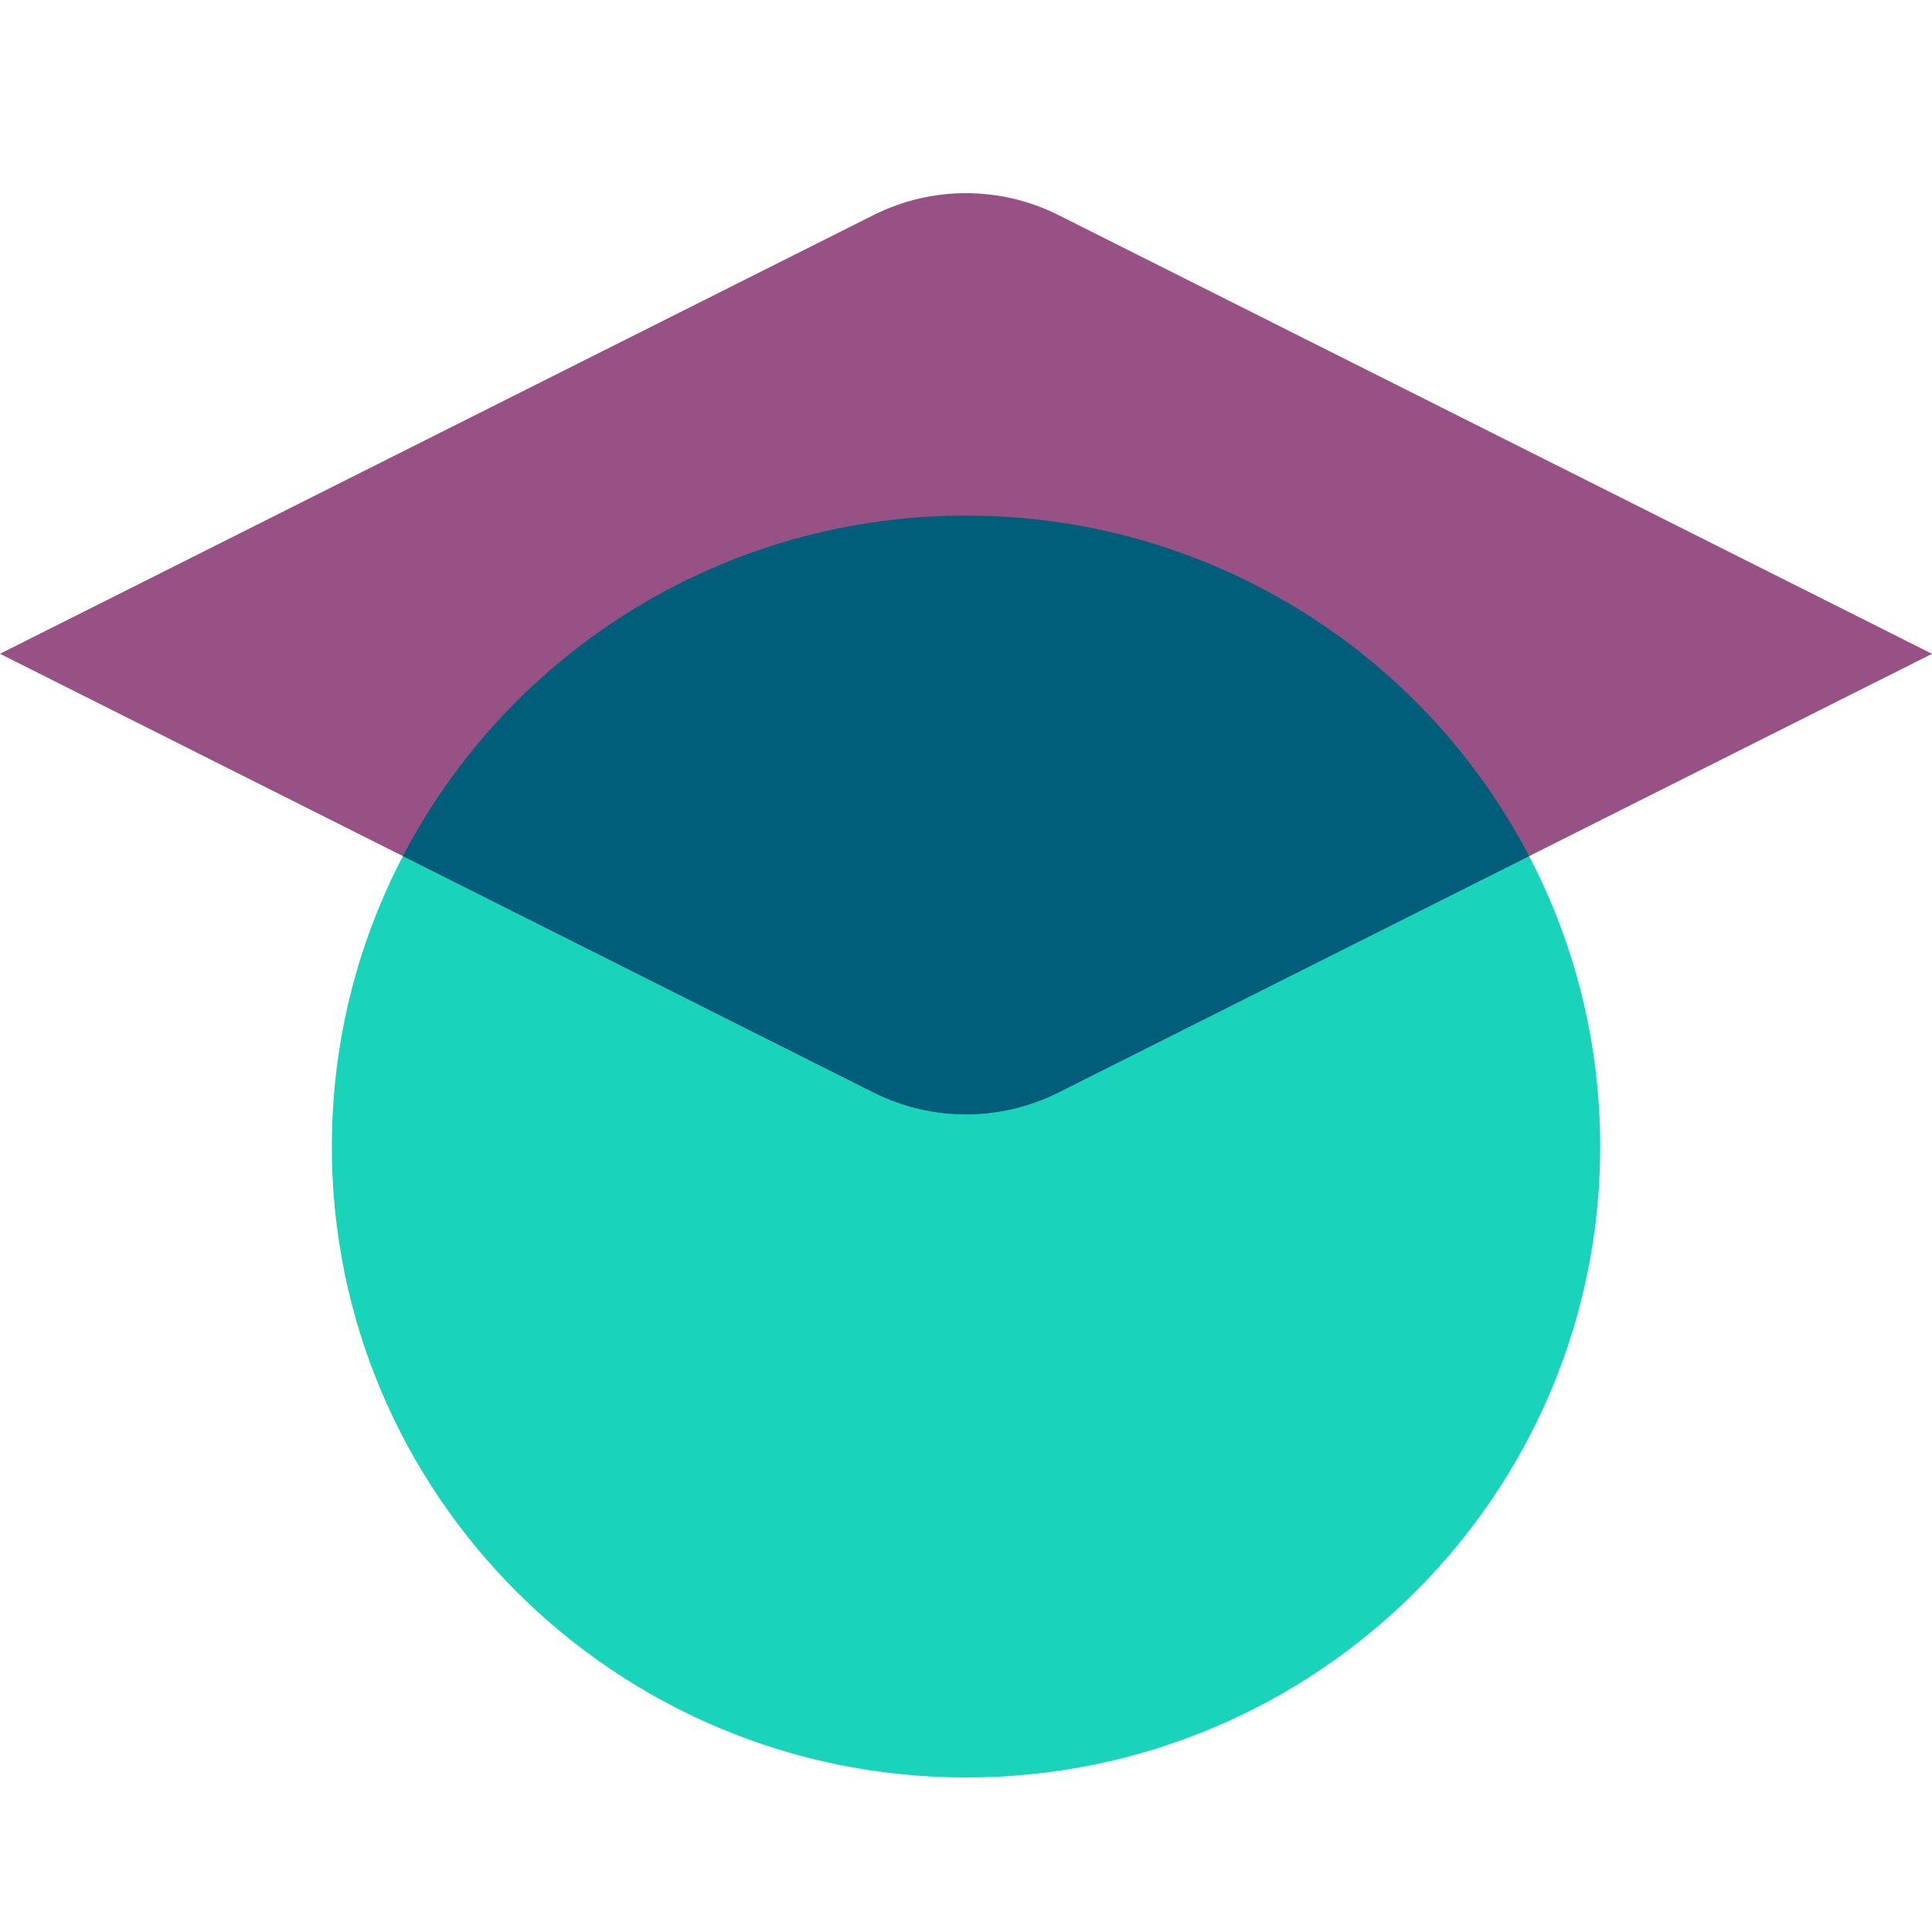
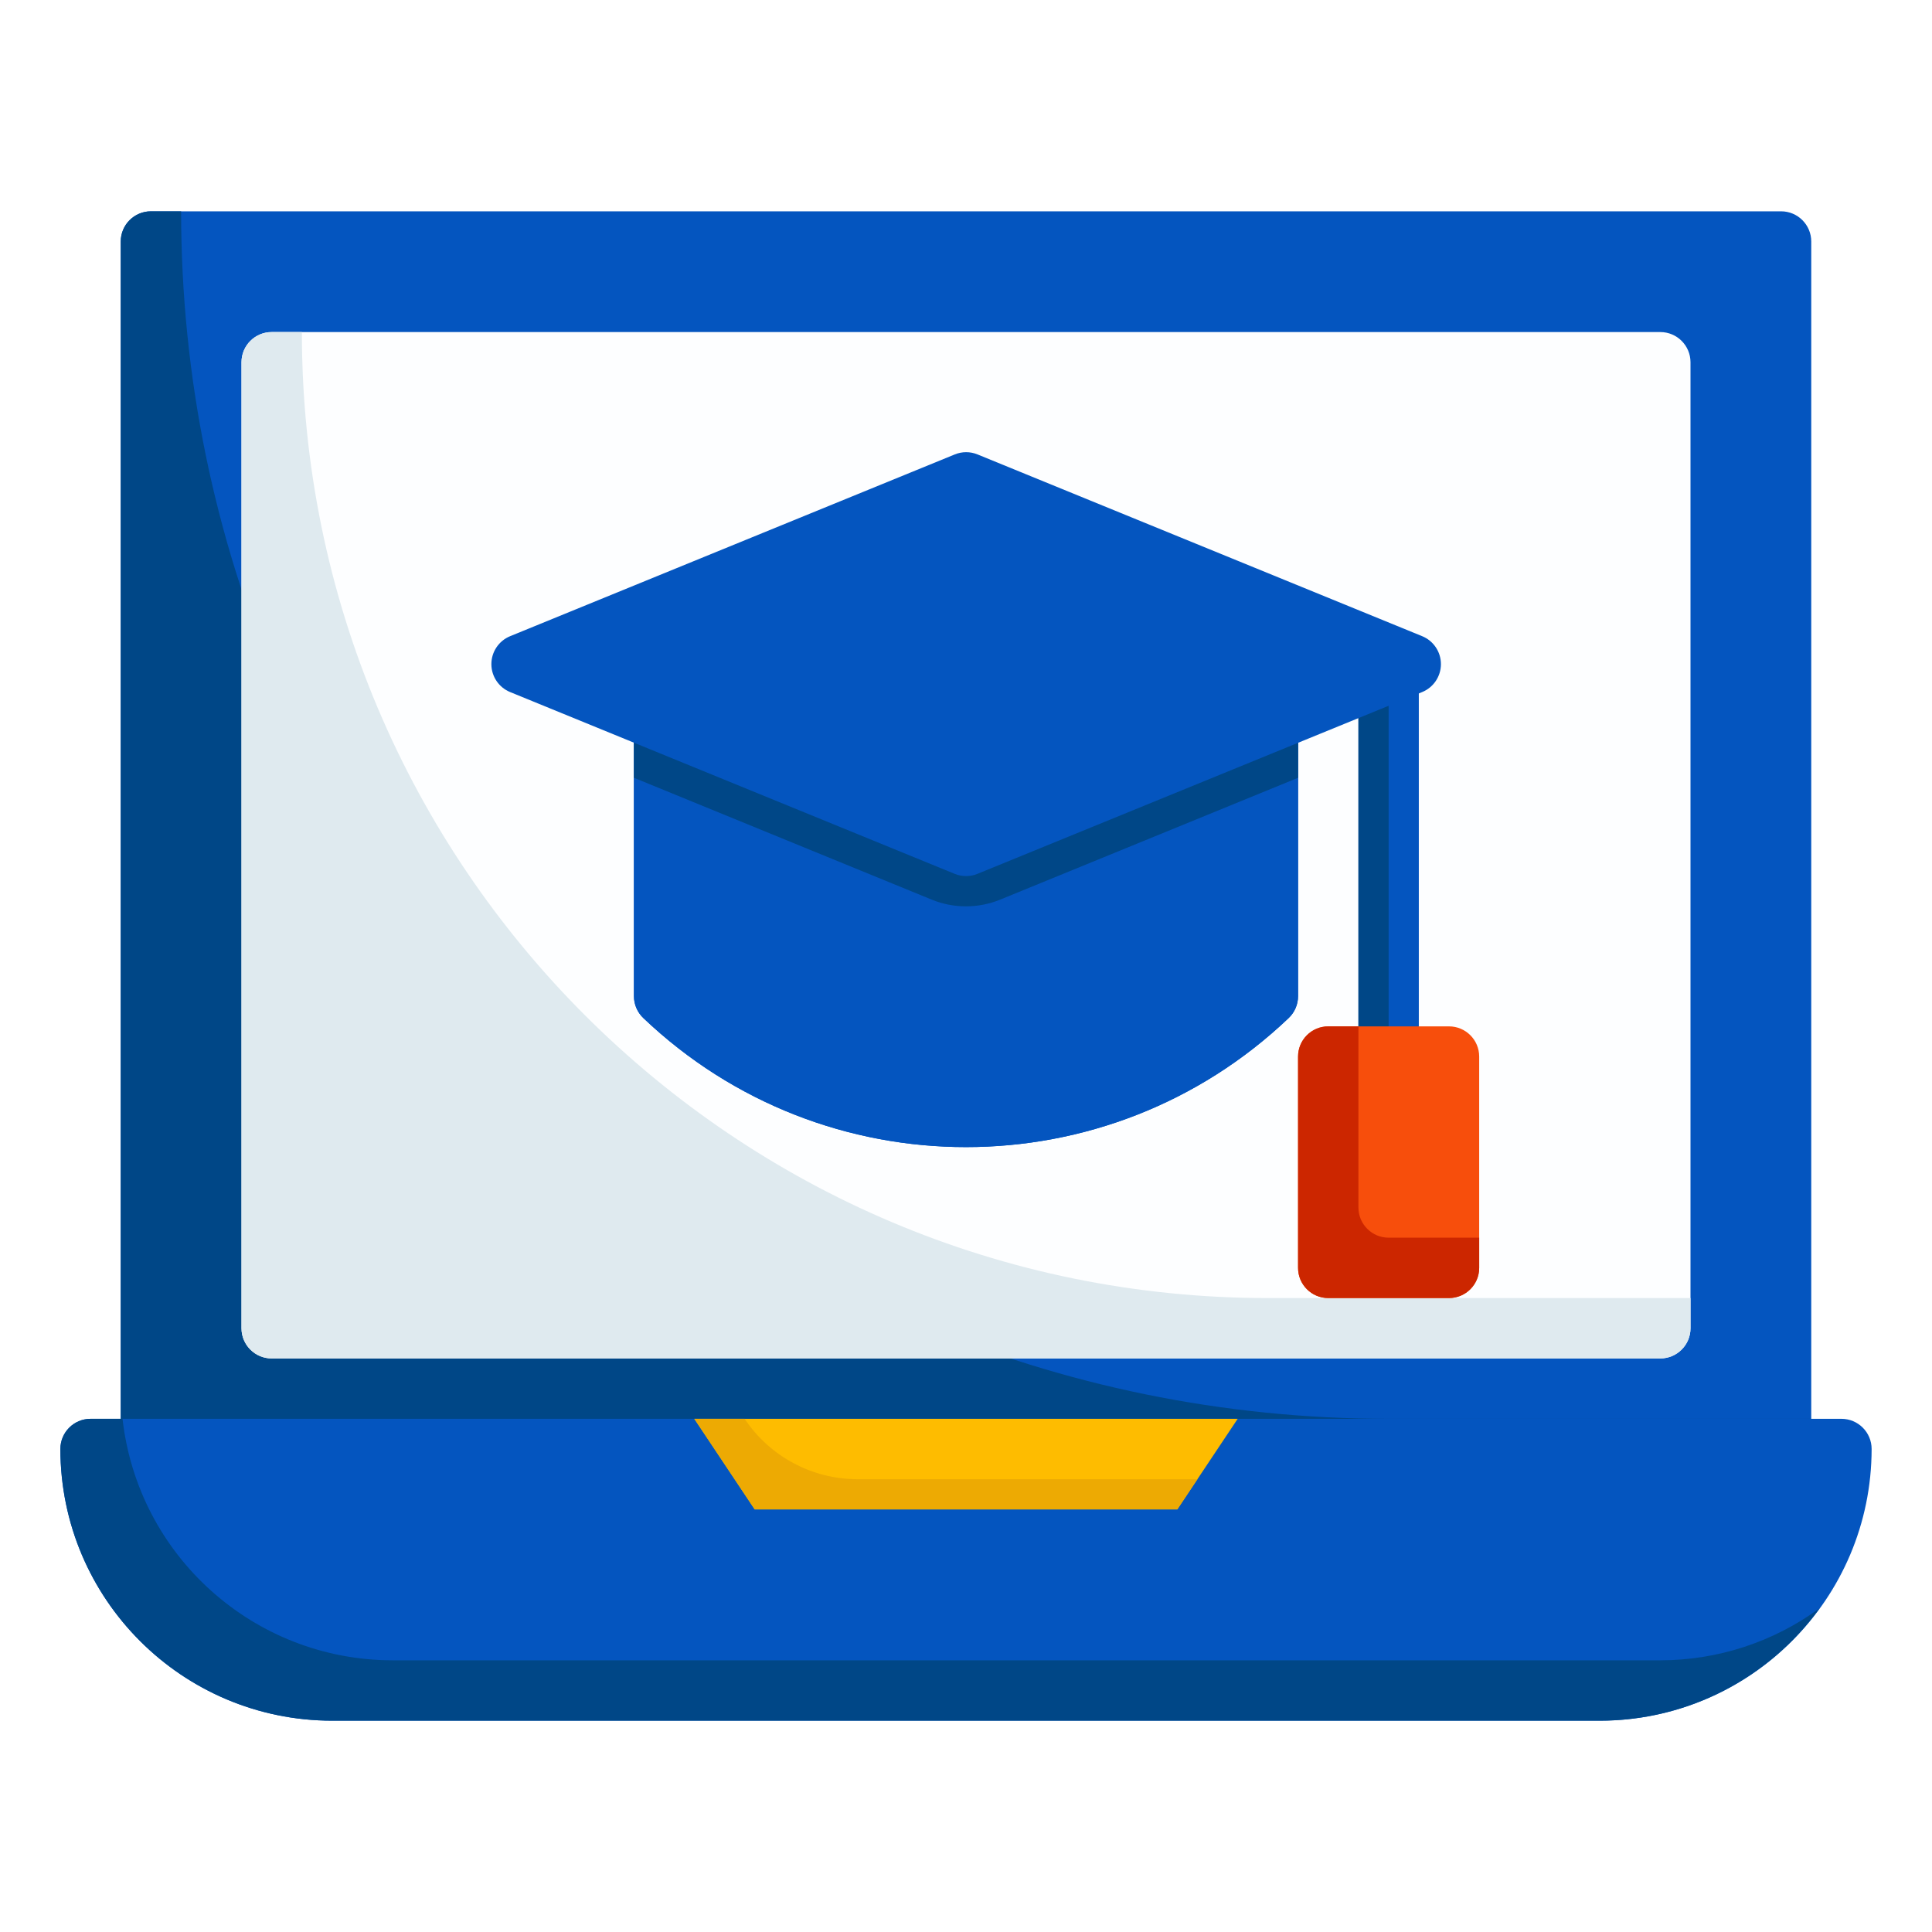
- <svg xmlns="http://www.w3.org/2000/svg" width="50" height="50" viewBox="0 0 50 50">
-   <path d="M41.413 29.673c0 9.018-7.348 16.328-16.412 16.328-9.065 0-16.413-7.31-16.413-16.328 0-9.017 7.348-16.327 16.413-16.327 9.064 0 16.412 7.31 16.412 16.327Z" fill="#1AD3BB" />
-   <path d="M22.637 5.551a5.337 5.337 0 0 1 4.726 0L50 16.921 27.363 28.288a5.337 5.337 0 0 1-4.726 0L0 16.92 22.637 5.551Z" fill="#985184" />
-   <path d="m39.574 22.156-12.211 6.132a5.337 5.337 0 0 1-4.725 0l-12.212-6.133A16.421 16.421 0 0 1 25 13.344a16.42 16.42 0 0 1 14.574 8.812Z" fill="#005E7A" />
+ <svg xmlns="http://www.w3.org/2000/svg" width="800px" height="800px" viewBox="0 0 64 64">
+   <g data-name="20_Online Learnning" id="_20_Online_Learnning">
+     <path d="M59,49H5a1,1,0,0,1-1-1V8A1,1,0,0,1,5,7H59a1,1,0,0,1,1,1V48A1,1,0,0,1,59,49Z" style="fill:#0455bf" />
+     <path d="M46,47A40,40,0,0,1,6,7H5A1,1,0,0,0,4,8V48a1,1,0,0,0,1,1H59a1,1,0,0,0,1-1V47Z" style="fill:#004787" />
+     <path d="M55,45H9a1,1,0,0,1-1-1V12a1,1,0,0,1,1-1H55a1,1,0,0,1,1,1V44A1,1,0,0,1,55,45Z" style="fill:#fdfeff" />
+     <path d="M42,43A32,32,0,0,1,10,11H9a1,1,0,0,0-1,1V44a1,1,0,0,0,1,1H55a1,1,0,0,0,1-1V43Z" style="fill:#dfeaef" />
+     <rect height="14" style="fill:#0455bf" width="2" x="45" y="22" />
+     <rect height="14" style="fill:#004787" width="1" x="45" y="23" />
+     <path d="M48,43H44a1,1,0,0,1-1-1V35a1,1,0,0,1,1-1h4a1,1,0,0,1,1,1v7A1,1,0,0,1,48,43Z" style="fill:#f74e0c" />
+     <path d="M46,41a1,1,0,0,1-1-1V34H44a1,1,0,0,0-1,1v7a1,1,0,0,0,1,1h4a1,1,0,0,0,1-1V41Z" style="fill:#cc2600" />
+     <path d="M41,24H21v9a1,1,0,0,0,.311.724,15.5,15.5,0,0,0,21.378,0A1,1,0,0,0,43,33V24Z" style="fill:#0455bf" />
+     <path d="M41,24H21v9a1,1,0,0,0,.311.724,15.5,15.5,0,0,0,21.378,0A1,1,0,0,0,43,33V24Z" style="fill:#0455bf" />
+     <path d="M43,23H21v2.765L30.861,29.8a3,3,0,0,0,2.274,0L43,25.765V23Z" style="fill:#004787" />
+     <path d="M32,29.021a.988.988,0,0,1-.378-.075L16.9,22.926a1,1,0,0,1,0-1.852l14.727-6.02a.99.99,0,0,1,.756,0l14.727,6.02a1,1,0,0,1,0,1.852l-14.727,6.02A.988.988,0,0,1,32,29.021Z" style="fill:#0455bf" />
+     <path d="M53,57H11a9.01,9.01,0,0,1-9-9,1,1,0,0,1,1-1H61a1,1,0,0,1,1,1A9.01,9.01,0,0,1,53,57Z" style="fill:#0455bf" />
+     <path d="M55,55H13a9.01,9.01,0,0,1-8.941-8H3a1,1,0,0,0-1,1,9.01,9.01,0,0,0,9,9H53a8.984,8.984,0,0,0,7.276-3.724A8.942,8.942,0,0,1,55,55Z" style="fill:#004787" />
+     <polygon points="39 50 25 50 23 47 41 47 39 50" style="fill:#febc00" />
+     <path d="M24.667,47H23l2,3H39l.667-1H28.4A4.492,4.492,0,0,1,24.667,47Z" style="fill:#edaa03" />
+   </g>
</svg>
